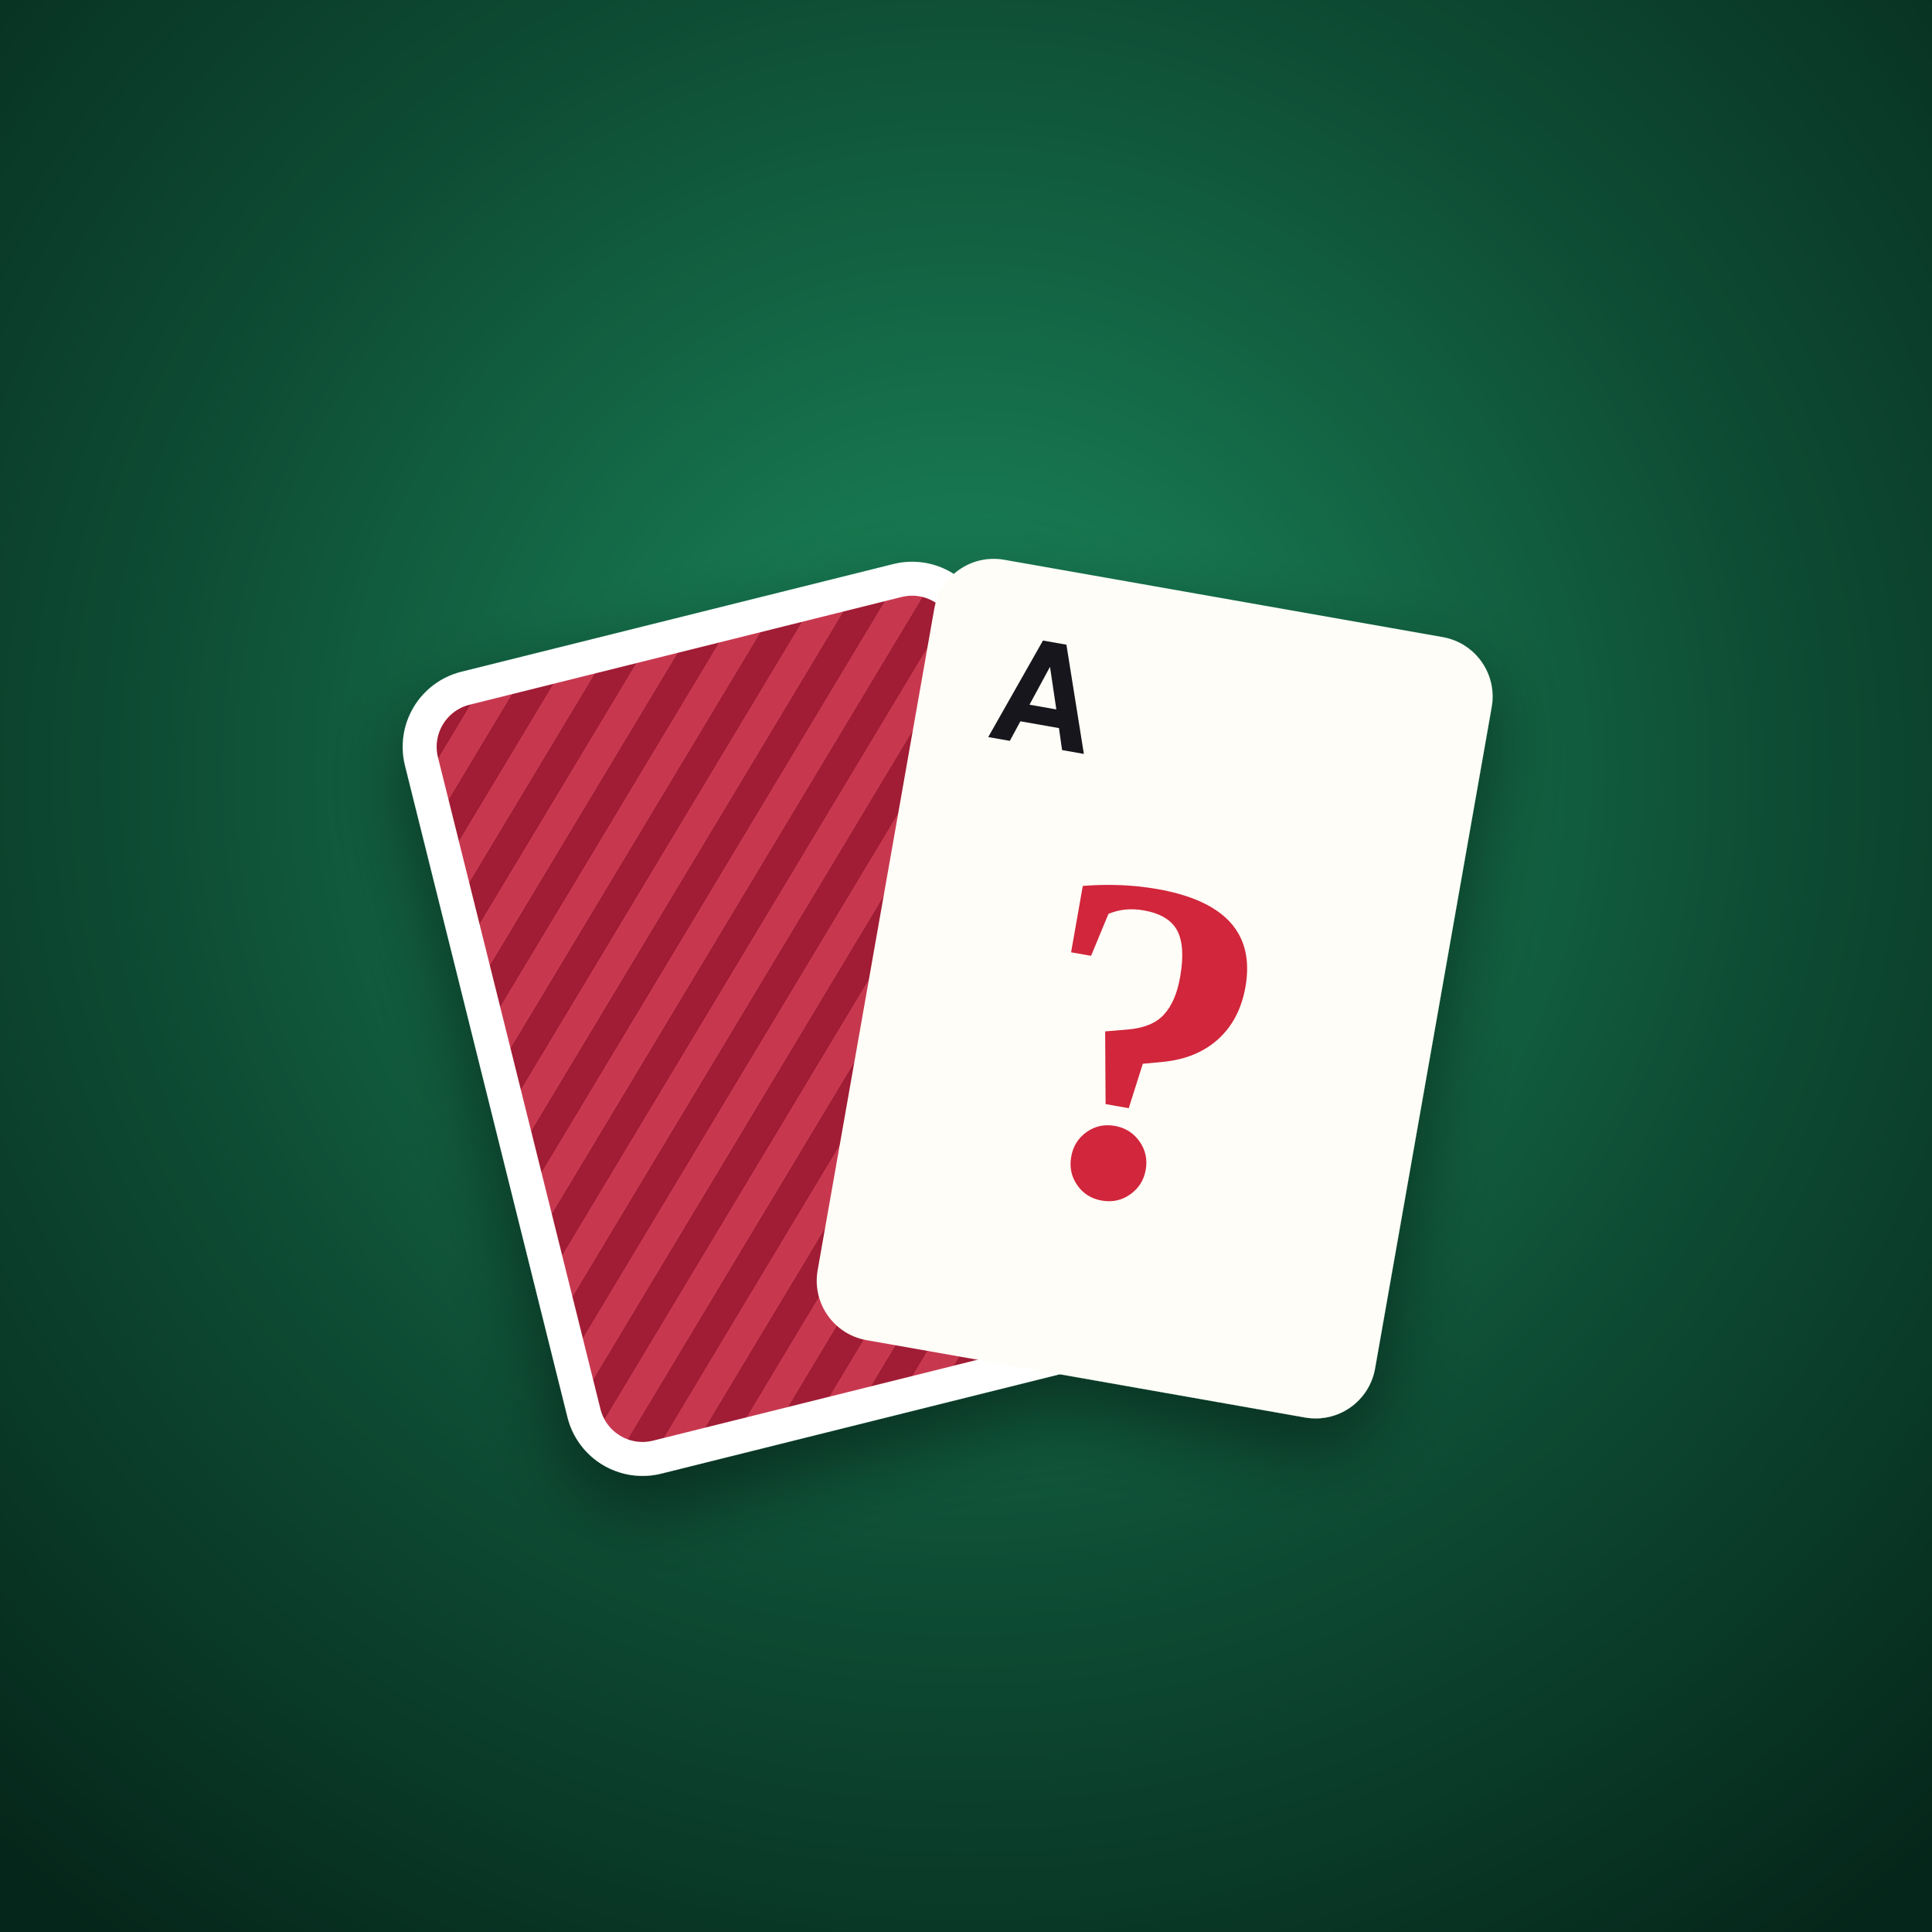
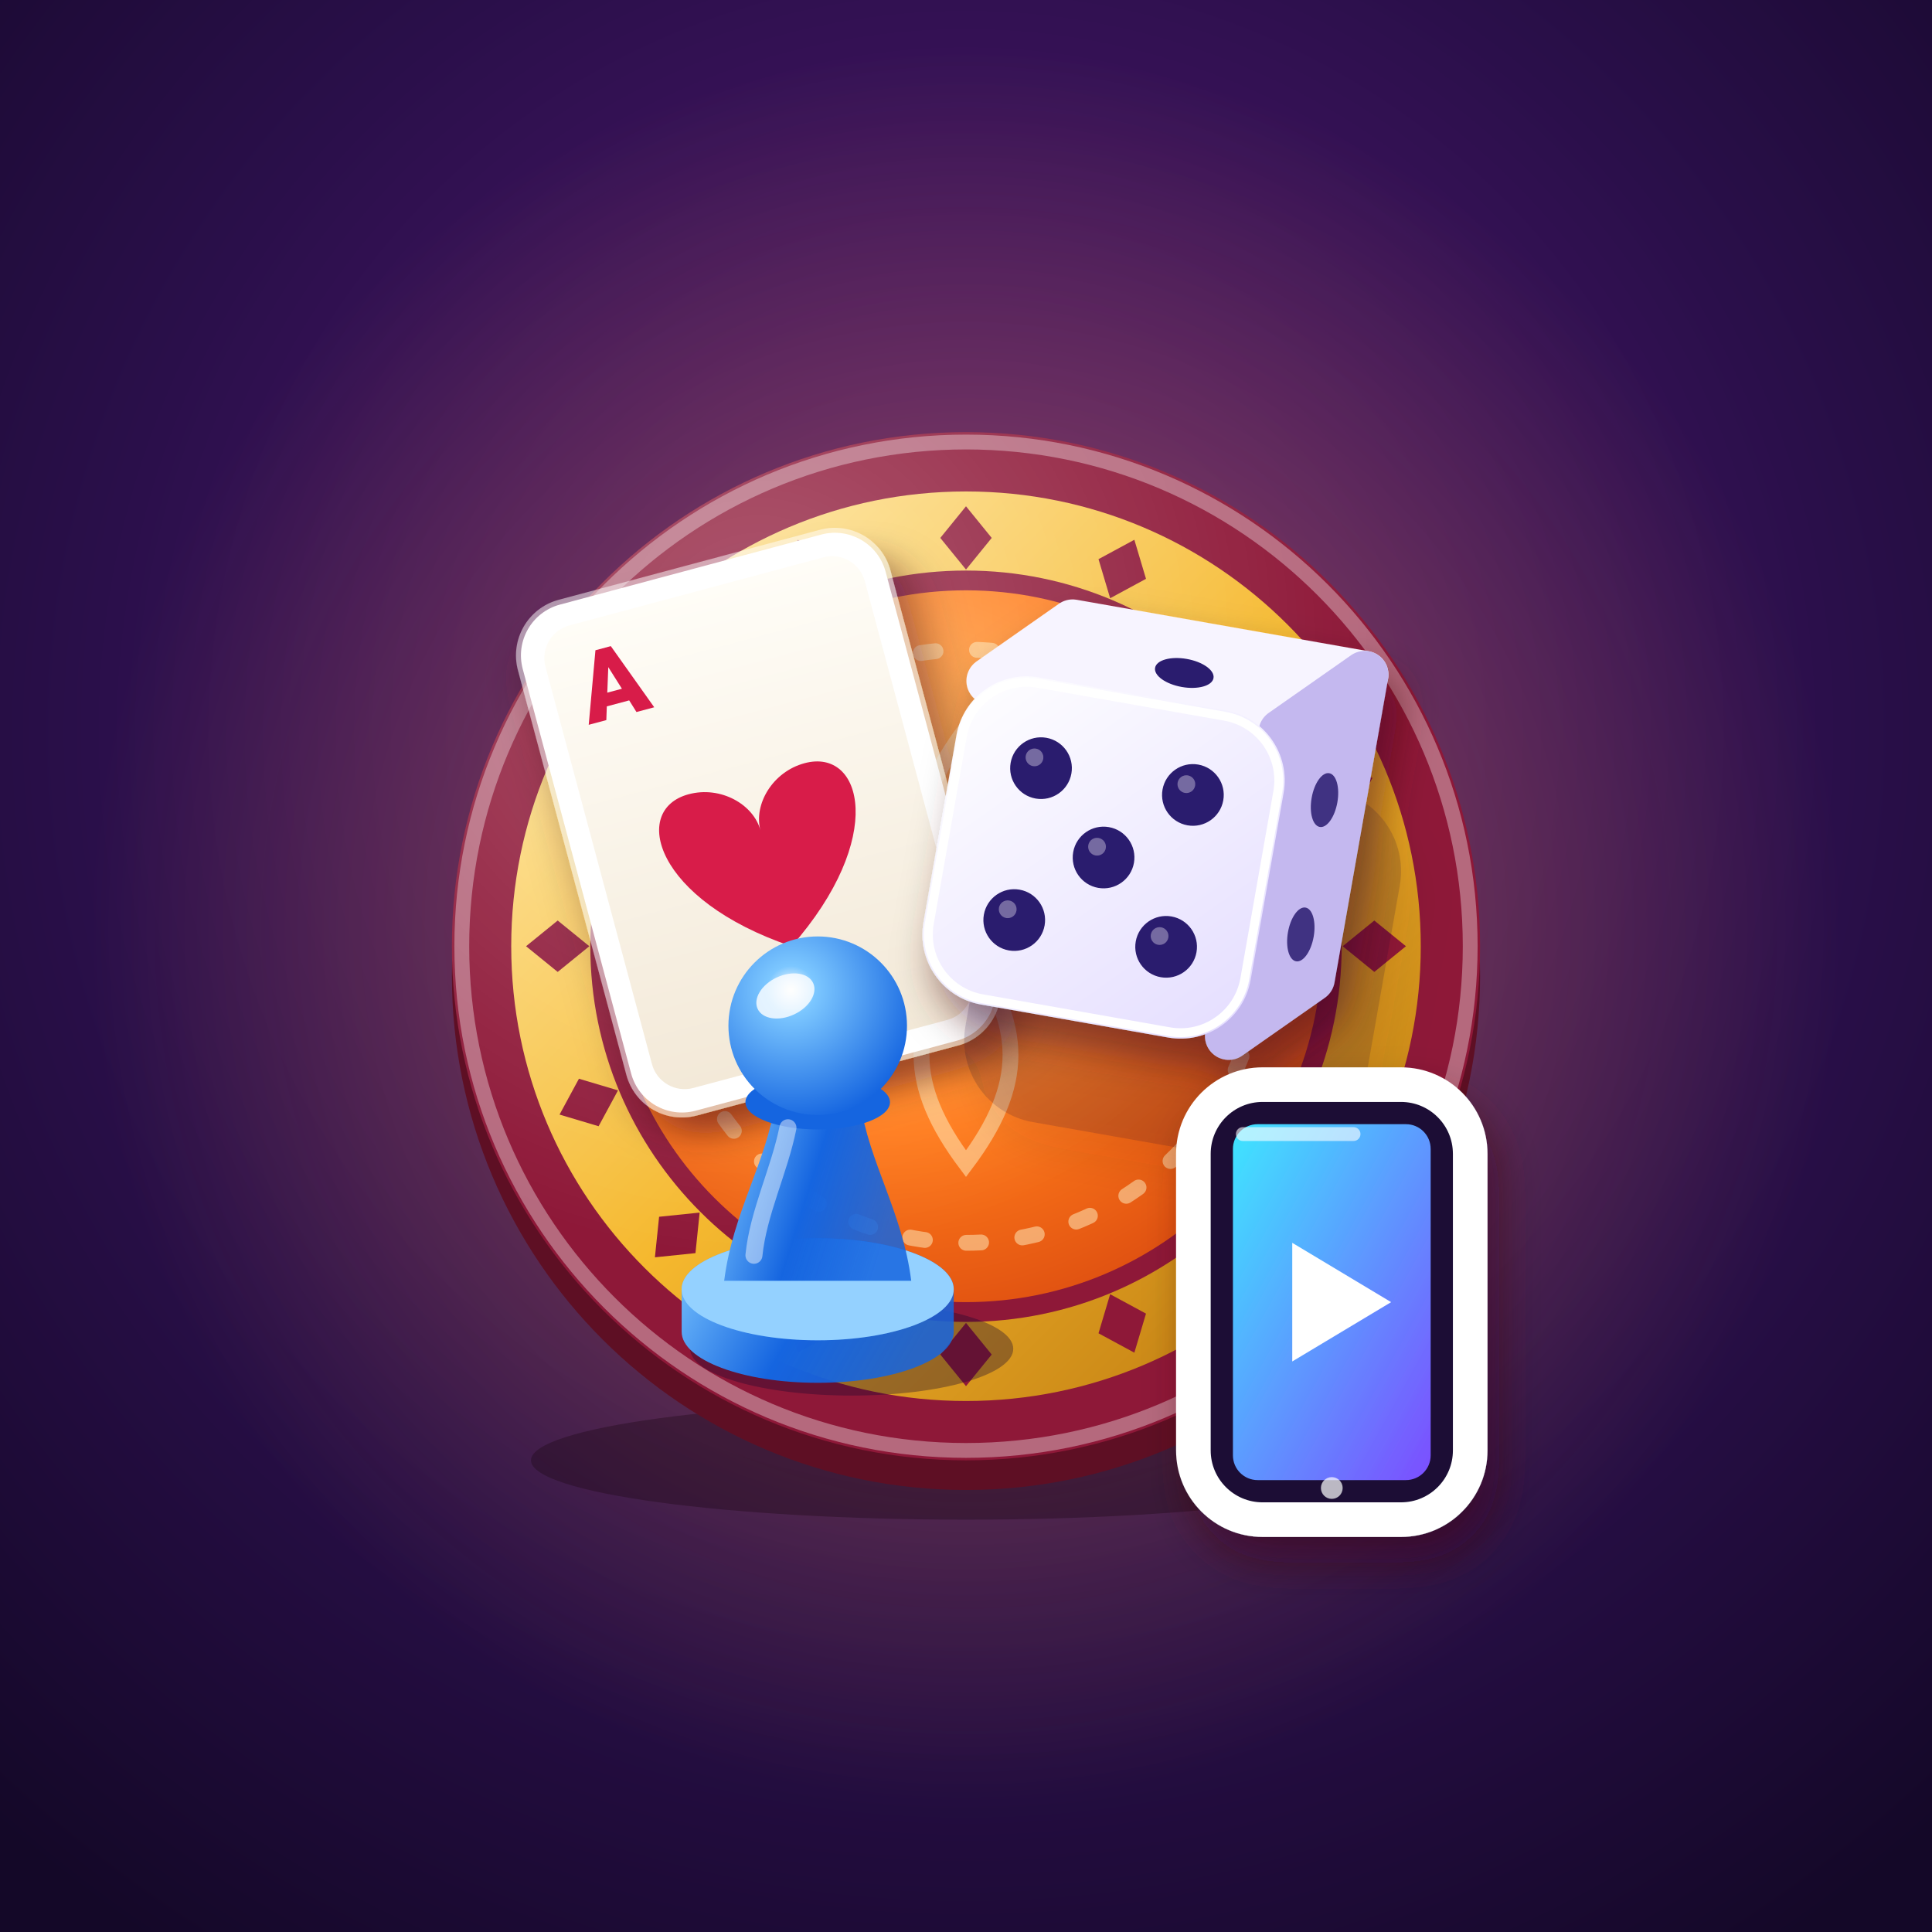
<svg xmlns="http://www.w3.org/2000/svg" viewBox="0 0 512 512" width="512" height="512">
  <defs>
-     <radialGradient id="felt" cx="50%" cy="40%" r="75%">
-       <stop offset="0" stop-color="#1b8a5c" />
-       <stop offset="0.55" stop-color="#0e4d35" />
-       <stop offset="1" stop-color="#05261a" />
+     <radialGradient id="appbg" cx="50%" cy="38%" r="75%">
+       <stop offset="0" stop-color="#5a1a7a" />
+       <stop offset="0.6" stop-color="#2a0f4a" />
+       <stop offset="1" stop-color="#140828" />
    </radialGradient>
-     <pattern id="stripes" width="16" height="16" patternUnits="userSpaceOnUse" patternTransform="rotate(45)">
-       <rect width="16" height="16" fill="#a11f35" />
-       <rect width="8" height="16" fill="#c7384f" />
-     </pattern>
-     <filter id="shadow" x="-30%" y="-30%" width="160%" height="160%">
-       <feDropShadow dx="0" dy="8" stdDeviation="10" flood-color="#000" flood-opacity="0.45" />
-     </filter>
+     <radialGradient id="appglow" cx="50%" cy="48%" r="45%">
+       <stop offset="0" stop-color="#ff9a3d" stop-opacity="0.45" />
+       <stop offset="1" stop-color="#ff9a3d" stop-opacity="0" />
+     </radialGradient>
  </defs>
-   <rect width="512" height="512" fill="url(#felt)" />
-   <g filter="url(#shadow)">
-     <g transform="rotate(-14 206 270)">
-       <rect x="131" y="165" width="150" height="210" rx="16" fill="url(#stripes)" stroke="#fff" stroke-width="9" />
+   <rect width="512" height="512" fill="url(#appbg)" />
+   <rect width="512" height="512" fill="url(#appglow)" />
+   <g transform="translate(98.8 98.8) scale(2.62)">
+     <defs>
+       <linearGradient id="pre0-face" x1="0" y1="0" x2="0" y2="1">
+         <stop offset="0" stop-color="#fffdf7" />
+         <stop offset="1" stop-color="#f3e9d8" />
+       </linearGradient>
+       <filter id="pre0-lsh" x="-30%" y="-30%" width="160%" height="170%">
+         <feDropShadow dx="1.2" dy="2.6" stdDeviation="2" flood-color="#3a0614" flood-opacity="0.5" />
+       </filter>
+     </defs>
+     <g>
+       <defs>
+         <radialGradient id="pre0-field" cx="0.4" cy="0.35" r="0.75">
+           <stop offset="0" stop-color="#ffb347" />
+           <stop offset="0.55" stop-color="#ff7a1a" />
+           <stop offset="1" stop-color="#d9480f" />
+         </radialGradient>
+         <linearGradient id="pre0-rim" x1="0" y1="0" x2="1" y2="1">
+           <stop offset="0" stop-color="#ffe9a3" />
+           <stop offset="0.5" stop-color="#f5b82e" />
+           <stop offset="1" stop-color="#b8730c" />
+         </linearGradient>
+         <radialGradient id="pre0-shine" cx="0.3" cy="0.2" r="0.6">
+           <stop offset="0" stop-color="#fff" stop-opacity="0.28" />
+           <stop offset="1" stop-color="#fff" stop-opacity="0" />
+         </radialGradient>
+       </defs>
+       <ellipse cx="60" cy="110" rx="44" ry="6" fill="#1a0510" opacity="0.35" />
+       <circle cx="60" cy="61" r="52" fill="#5e0f24" />
+       <circle cx="60" cy="58" r="52" fill="#8e1838" />
+       <circle cx="60" cy="58" r="46" fill="url(#pre0-rim)" />
+       <g fill="#8e1838">
+         <path d="M60 13.5l2.6 3.2-2.6 3.2-2.6-3.2z" transform="rotate(0 60 58)" />
+         <path d="M60 13.5l2.6 3.2-2.6 3.2-2.6-3.2z" transform="rotate(22.5 60 58)" />
+         <path d="M60 13.5l2.6 3.2-2.6 3.2-2.6-3.2z" transform="rotate(45 60 58)" />
+         <path d="M60 13.5l2.6 3.2-2.6 3.2-2.6-3.2z" transform="rotate(67.5 60 58)" />
+         <path d="M60 13.5l2.6 3.2-2.6 3.2-2.6-3.2z" transform="rotate(90 60 58)" />
+         <path d="M60 13.5l2.6 3.2-2.6 3.2-2.6-3.2z" transform="rotate(112.5 60 58)" />
+         <path d="M60 13.5l2.6 3.2-2.6 3.2-2.6-3.2z" transform="rotate(135 60 58)" />
+         <path d="M60 13.5l2.6 3.2-2.6 3.2-2.6-3.2z" transform="rotate(157.5 60 58)" />
+         <path d="M60 13.5l2.6 3.2-2.6 3.2-2.6-3.2z" transform="rotate(180 60 58)" />
+         <path d="M60 13.5l2.6 3.2-2.6 3.2-2.6-3.2z" transform="rotate(202.5 60 58)" />
+         <path d="M60 13.5l2.6 3.2-2.6 3.2-2.6-3.2z" transform="rotate(225 60 58)" />
+         <path d="M60 13.5l2.6 3.2-2.6 3.2-2.6-3.2z" transform="rotate(247.5 60 58)" />
+         <path d="M60 13.5l2.6 3.2-2.6 3.2-2.6-3.2z" transform="rotate(270 60 58)" />
+         <path d="M60 13.5l2.6 3.2-2.6 3.2-2.6-3.2z" transform="rotate(292.5 60 58)" />
+         <path d="M60 13.5l2.6 3.2-2.6 3.2-2.6-3.2z" transform="rotate(315 60 58)" />
+         <path d="M60 13.5l2.6 3.2-2.6 3.2-2.6-3.2z" transform="rotate(337.5 60 58)" />
+       </g>
+       <circle cx="60" cy="58" r="38" fill="#8e1838" />
+       <circle cx="60" cy="58" r="36" fill="url(#pre0-field)" />
+       <g fill="none" stroke="#fff3c4" stroke-opacity="0.5" stroke-width="1.6">
+         <circle cx="60" cy="58" r="30" stroke-dasharray="1.5 4.2" stroke-linecap="round" />
+         <path d="M60 36c6 8 6 14 0 22-6-8-6-14 0-22zM82 58c-8 6-14 6-22 0 8-6 14-6 22 0zM60 80c-6-8-6-14 0-22 6 8 6 14 0 22zM38 58c8-6 14-6 22 0-8 6-14 6-22 0z" />
+       </g>
+       <circle cx="60" cy="58" r="52" fill="url(#pre0-shine)" />
+       <circle cx="60" cy="58" r="51" fill="none" stroke="#fff" stroke-opacity="0.35" stroke-width="1.5" />
    </g>
-     <g transform="rotate(10 306 262)">
-       <rect x="231" y="157" width="150" height="210" rx="16" fill="#fffdf7" />
-       <text x="250" y="204" font-family="Helvetica, Arial, sans-serif" font-size="38" font-weight="800" fill="#16171b">A</text>
-       <text x="306" y="318" font-family="Georgia, 'Times New Roman', serif" font-size="124" font-weight="700" fill="#d1253a" text-anchor="middle">?</text>
+     <g transform="translate(20 19) rotate(-15 19 26.5)" filter="url(#pre0-lsh)">
+       <rect width="38" height="53" rx="5.32" fill="#ffffff" />
+       <rect x="2.28" y="2.28" width="33.44" height="48.44" rx="3.42" fill="url(#pre0-face)" />
+       <text x="5" y="12.5" font-family="system-ui, -apple-system, 'Segoe UI', Roboto, sans-serif" font-weight="900" font-size="10" fill="#d81b4a">A</text>
+       <path d="M0 7C-9 1-9-6-4.5-6-2-6 0-4 0-2 0-4 2-6 4.5-6 9-6 9 1 0 7Z" fill="#d81b4a" transform="translate(19 30) scale(1.35)" />
+       <rect width="38" height="53" rx="5.32" fill="none" stroke="#fff" stroke-opacity="0.5" stroke-width="1" />
+       <path d="M5.32 1.5H32.68" stroke="#fff" stroke-opacity="0.8" stroke-width="1.5" stroke-linecap="round" />
+     </g>
+     <g filter="url(#pre0-lsh)">
+       <g transform="translate(55 34) rotate(10 28 28) scale(0.6)">
+         <defs>
+           <linearGradient id="pre0-df-l" x1="0" y1="0" x2="1" y2="1">
+             <stop offset="0" stop-color="#ffffff" />
+             <stop offset="1" stop-color="#e4ddff" />
+           </linearGradient>
+         </defs>
+         <rect x="6" y="2" width="68" height="64" rx="14" fill="#16052e" opacity="0.16" transform="translate(4 8)" />
+         <path d="M4 2L16-10H66L54 2Z" fill="#f7f4ff" stroke="#f7f4ff" stroke-width="8" stroke-linejoin="round" />
+         <path d="M54 2L66-10V42L54 54Z" fill="#c4b8ef" stroke="#c4b8ef" stroke-width="8" stroke-linejoin="round" />
+         <rect x="0" y="0" width="56" height="56" rx="12" fill="url(#pre0-df-l)" />
+         <rect x="1" y="1" width="54" height="54" rx="11" fill="none" stroke="#fff" stroke-width="1.5" />
+         <g>
+           <circle cx="15" cy="15" r="5.2" fill="#2a1a6e" />
+           <circle cx="13.6" cy="13.4" r="1.5" fill="#fff" opacity="0.35" />
+         </g>
+         <g>
+           <circle cx="41" cy="15" r="5.2" fill="#2a1a6e" />
+           <circle cx="39.6" cy="13.4" r="1.5" fill="#fff" opacity="0.35" />
+         </g>
+         <g>
+           <circle cx="28" cy="28" r="5.2" fill="#2a1a6e" />
+           <circle cx="26.6" cy="26.4" r="1.5" fill="#fff" opacity="0.35" />
+         </g>
+         <g>
+           <circle cx="15" cy="41" r="5.2" fill="#2a1a6e" />
+           <circle cx="13.6" cy="39.4" r="1.5" fill="#fff" opacity="0.35" />
+         </g>
+         <g>
+           <circle cx="41" cy="41" r="5.2" fill="#2a1a6e" />
+           <circle cx="39.6" cy="39.4" r="1.5" fill="#fff" opacity="0.35" />
+         </g>
+         <ellipse cx="36" cy="-5" rx="5" ry="2.4" fill="#2a1a6e" />
+         <ellipse cx="63" cy="12" rx="2.2" ry="4.6" fill="#2a1a6e" opacity="0.85" />
+         <ellipse cx="63" cy="35" rx="2.2" ry="4.6" fill="#2a1a6e" opacity="0.85" />
+       </g>
+     </g>
+     <g transform="translate(45 97) scale(0.86)">
+       <defs>
+         <radialGradient id="pre0-gh-l" cx="0.35" cy="0.3" r="0.75">
+           <stop offset="0" stop-color="#fff" stop-opacity="0.9" />
+           <stop offset="0.18" stop-color="#7cc7ff" />
+           <stop offset="1" stop-color="#1565e0" />
+         </radialGradient>
+         <linearGradient id="pre0-gb-l" x1="0" y1="0" x2="1" y2="0.3">
+           <stop offset="0" stop-color="#7cc7ff" />
+           <stop offset="0.55" stop-color="#1565e0" />
+           <stop offset="1" stop-color="#1565e0" stop-opacity="0.85" />
+         </linearGradient>
+       </defs>
+       <ellipse cx="4" cy="2" rx="19" ry="5.5" fill="#16052e" opacity="0.35" />
+       <path d="M-16 0a16 6 0 0 0 32 0v-5a16 6 0 0 0-32 0z" fill="url(#pre0-gb-l)" />
+       <ellipse cy="-5" rx="16" ry="6" fill="#7cc7ff" />
+       <ellipse cy="-5" rx="16" ry="6" fill="#fff" opacity="0.18" />
+       <path d="M-11-6C-10-14-6-20-5-27H5C6-20 10-14 11-6Z" fill="url(#pre0-gb-l)" />
+       <ellipse cy="-27" rx="8.5" ry="3.2" fill="#1565e0" />
+       <circle cy="-36" r="10.5" fill="url(#pre0-gh-l)" />
+       <ellipse cx="-3.8" cy="-39.5" rx="3.6" ry="2.4" fill="#fff" opacity="0.8" transform="rotate(-25 -3.8 -39.5)" />
+       <path d="M-7.5-9C-7-14-4.5-19-3.5-24" stroke="#fff" stroke-opacity="0.45" stroke-width="2" stroke-linecap="round" fill="none" />
+     </g>
+     <g filter="url(#pre0-lsh)">
+       <defs>
+         <linearGradient id="pre0-scr" x1="0" y1="0" x2="1" y2="1">
+           <stop offset="0" stop-color="#3ee6ff" />
+           <stop offset="1" stop-color="#7c4dff" />
+         </linearGradient>
+       </defs>
+       <rect x="83" y="72" width="28" height="44" rx="7" fill="#1b1035" stroke="#fff" stroke-width="3.5" />
+       <rect x="87" y="76" width="20" height="36" rx="2.5" fill="url(#pre0-scr)" />
+       <g>
+         <circle cx="97" cy="112.8" r="1.1" fill="#fff" opacity="0.7" />
+         <path d="M93 88l10 6-10 6z" fill="#fff" />
+       </g>
+       <path d="M88 77h11.2" stroke="#fff" stroke-opacity="0.6" stroke-width="1.4" stroke-linecap="round" />
    </g>
  </g>
</svg>
